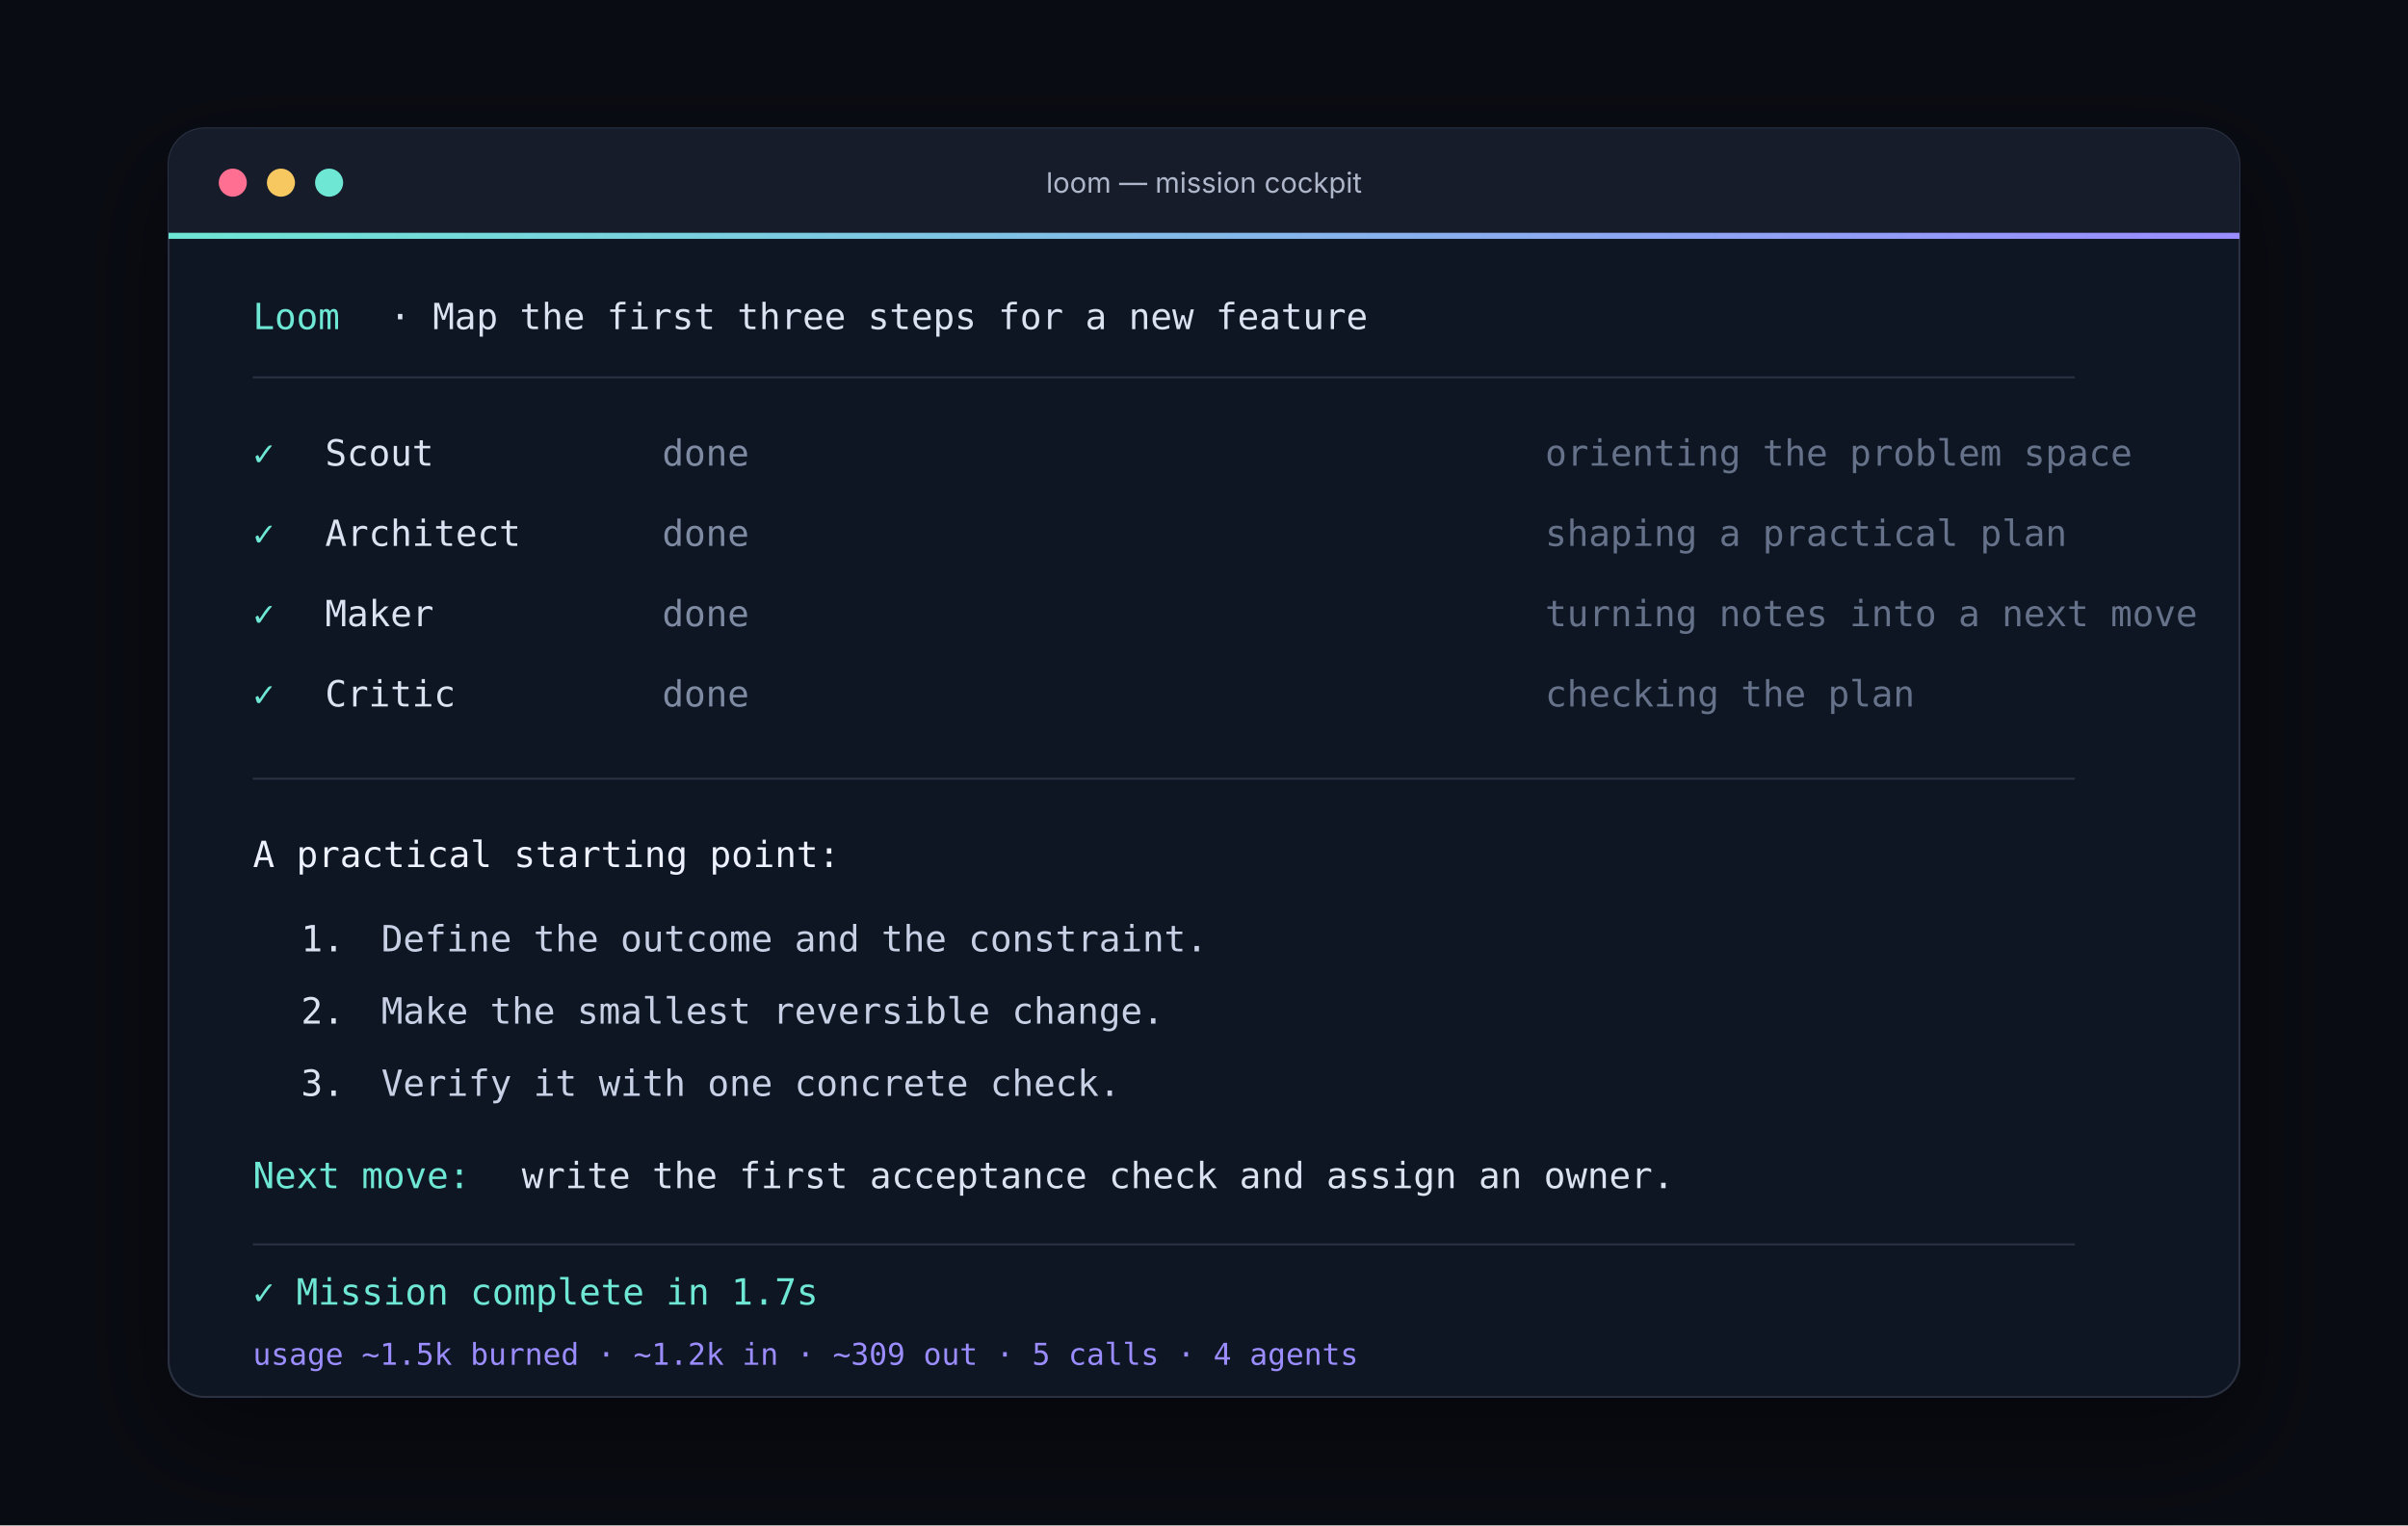
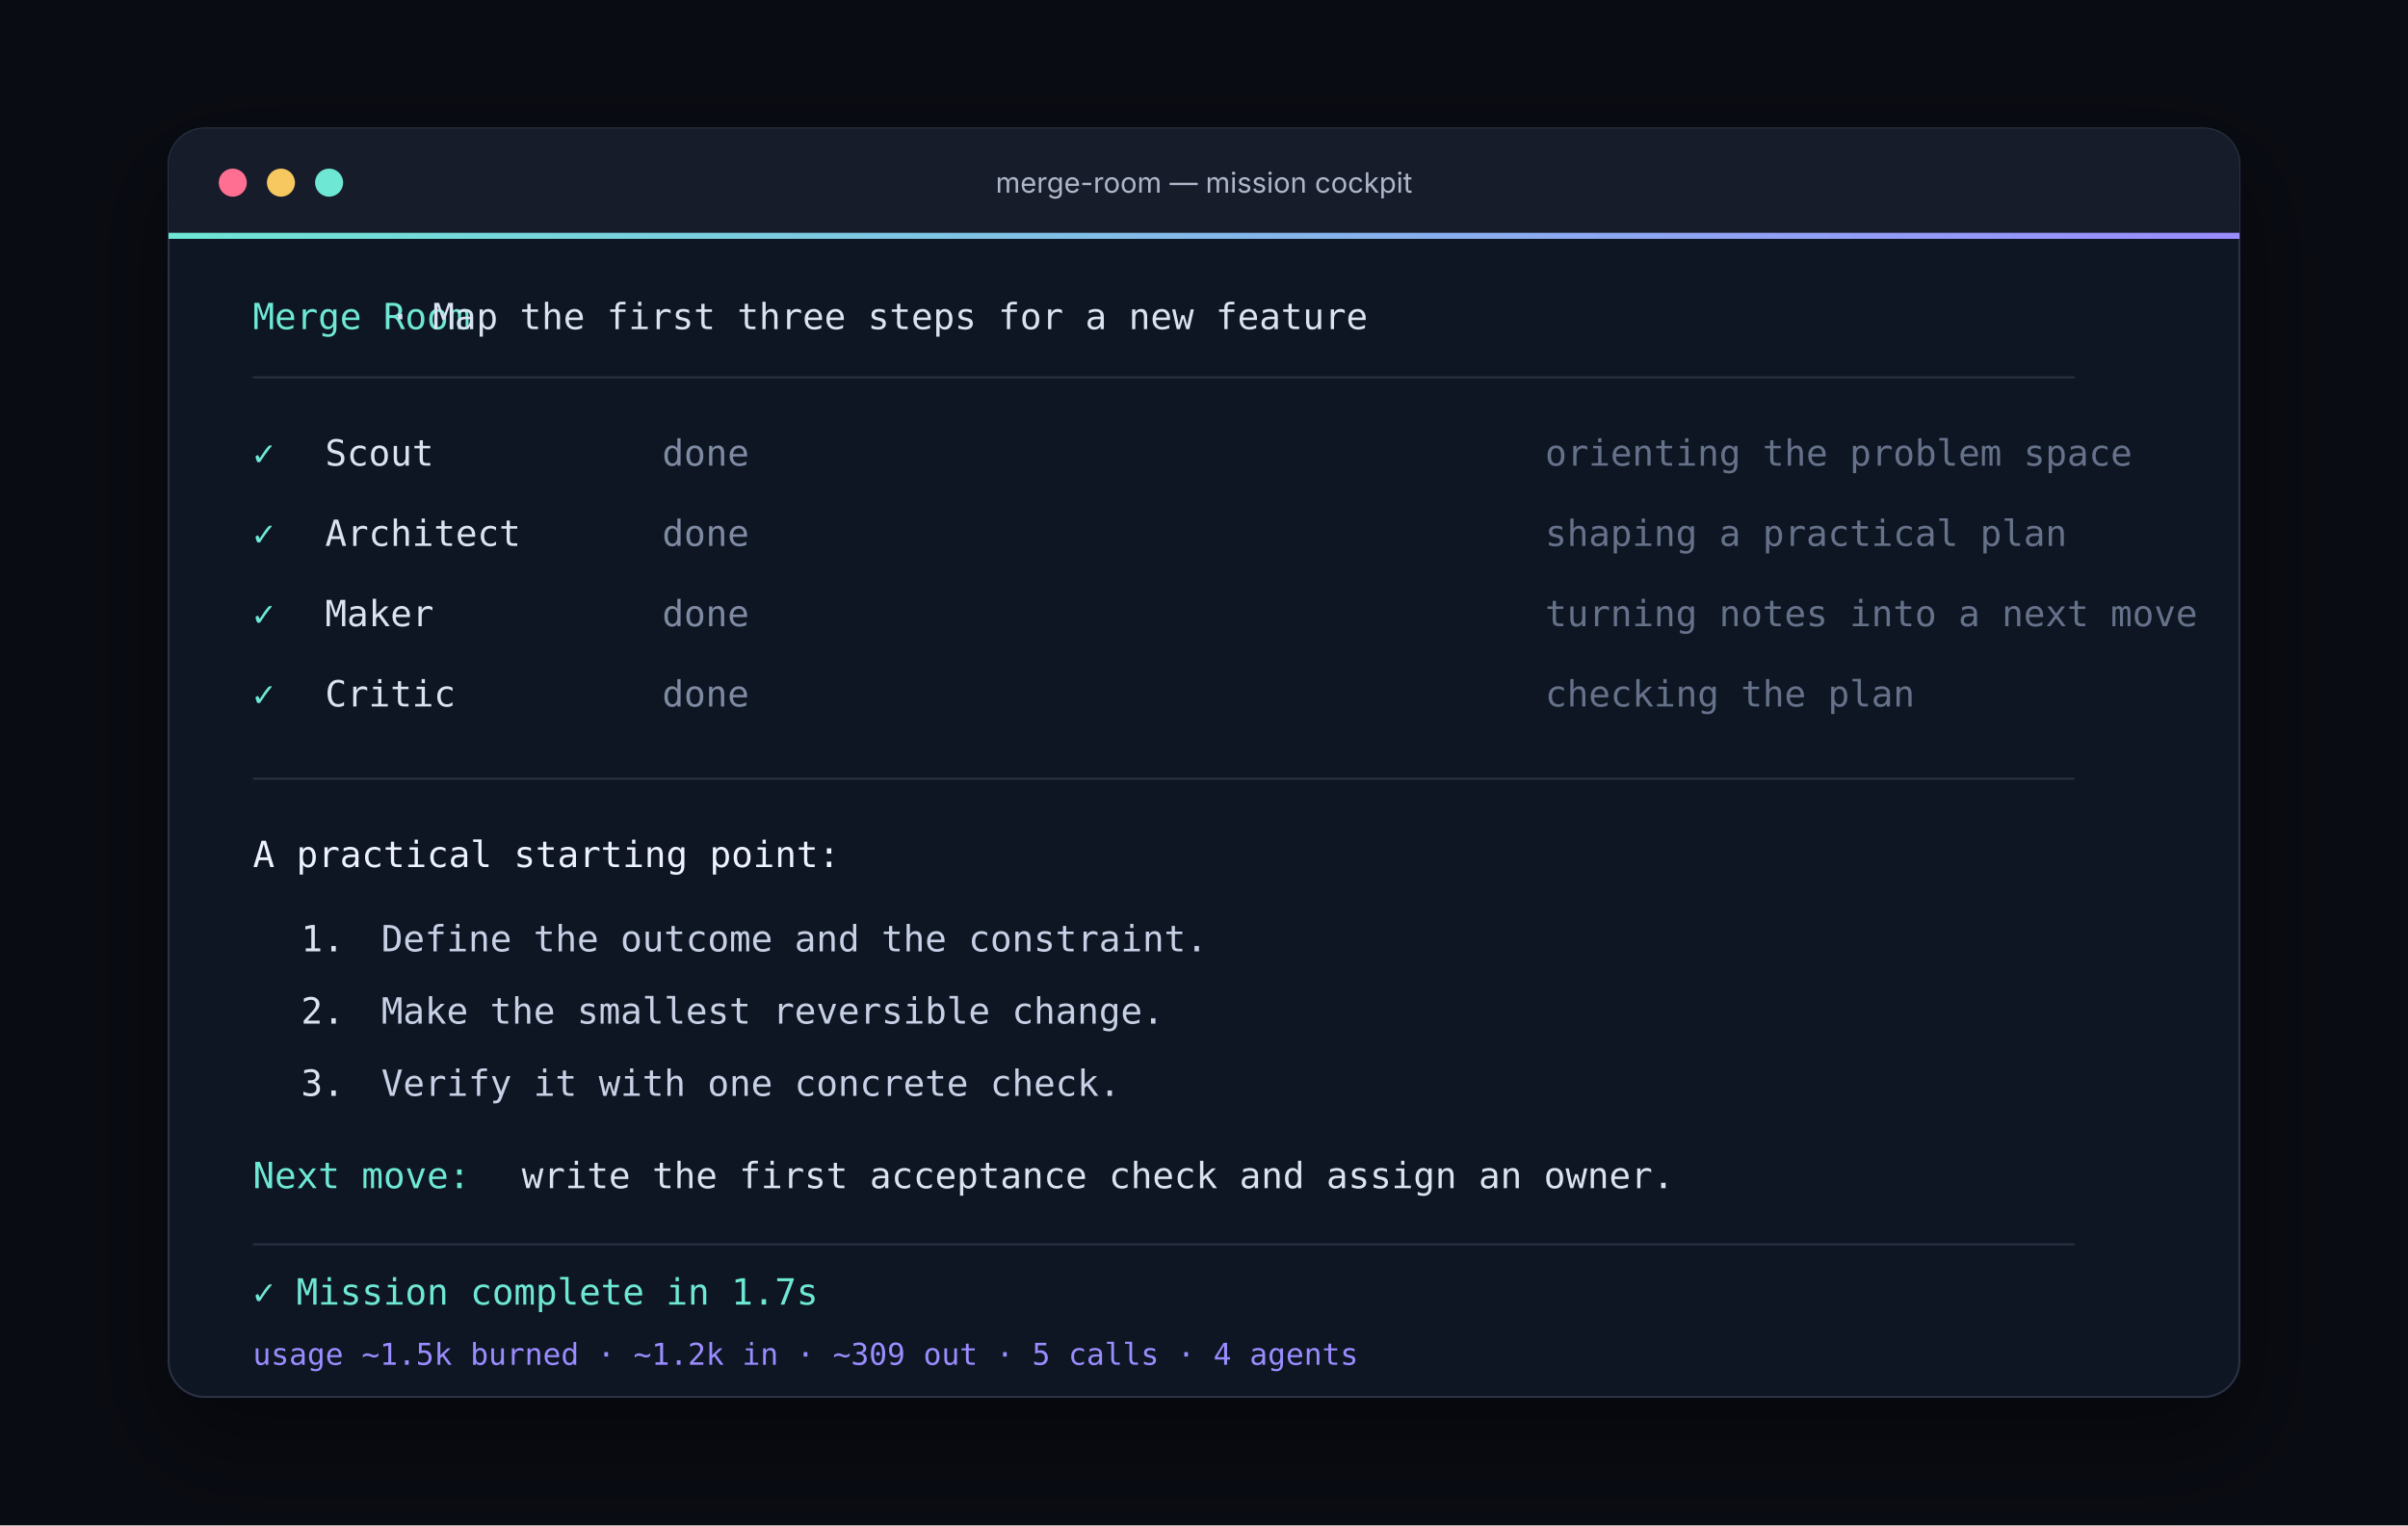
<svg xmlns="http://www.w3.org/2000/svg" width="1200" height="760" viewBox="0 0 1200 760" role="img" aria-labelledby="title desc">
  <defs>
    <linearGradient id="bar" x1="0" x2="1">
      <stop offset="0" stop-color="#6ee7d4" />
      <stop offset="1" stop-color="#9b8cff" />
    </linearGradient>
    <filter id="shadow" x="-20%" y="-20%" width="140%" height="140%">
      <feDropShadow dx="0" dy="20" stdDeviation="24" flood-color="#06070d" flood-opacity=".45" />
    </filter>
  </defs>
  <rect width="1200" height="760" fill="#0a0c13" />
  <rect x="84" y="64" width="1032" height="632" rx="18" fill="#111520" stroke="#2a3142" filter="url(#shadow)" />
  <rect x="84" y="64" width="1032" height="54" rx="18" fill="#171c2b" />
  <rect x="84" y="100" width="1032" height="18" fill="#171c2b" />
  <rect x="84" y="116" width="1032" height="3" fill="url(#bar)" />
  <circle cx="116" cy="91" r="7" fill="#ff6f91" />
  <circle cx="140" cy="91" r="7" fill="#f6c85f" />
  <circle cx="164" cy="91" r="7" fill="#6ee7d4" />
-   <text x="600" y="96" text-anchor="middle" fill="#aeb7c9" font-family="Inter,Segoe UI,sans-serif" font-size="14">loom — mission cockpit</text>
+   <text x="600" y="96" text-anchor="middle" fill="#aeb7c9" font-family="Inter,Segoe UI,sans-serif" font-size="14">merge-room — mission cockpit</text>
  <g font-family="Cascadia Mono,Consolas,monospace" font-size="18">
-     <text x="126" y="164" fill="#6ee7d4">Loom</text>
+     <text x="126" y="164" fill="#6ee7d4">Merge Room</text>
    <text x="194" y="164" fill="#dbe2f1">· Map the first three steps for a new feature</text>
    <line x1="126" y1="188" x2="1034" y2="188" stroke="#2a3142" />
    <text x="126" y="232" fill="#6ee7d4">✓</text>
    <text x="162" y="232" fill="#dbe2f1">Scout</text>
    <text x="330" y="232" fill="#7f8aa3">done</text>
    <text x="770" y="232" fill="#66718a">orienting the problem space</text>
    <text x="126" y="272" fill="#6ee7d4">✓</text>
    <text x="162" y="272" fill="#dbe2f1">Architect</text>
    <text x="330" y="272" fill="#7f8aa3">done</text>
    <text x="770" y="272" fill="#66718a">shaping a practical plan</text>
    <text x="126" y="312" fill="#6ee7d4">✓</text>
    <text x="162" y="312" fill="#dbe2f1">Maker</text>
    <text x="330" y="312" fill="#7f8aa3">done</text>
    <text x="770" y="312" fill="#66718a">turning notes into a next move</text>
    <text x="126" y="352" fill="#6ee7d4">✓</text>
    <text x="162" y="352" fill="#dbe2f1">Critic</text>
    <text x="330" y="352" fill="#7f8aa3">done</text>
    <text x="770" y="352" fill="#66718a">checking the plan</text>
    <line x1="126" y1="388" x2="1034" y2="388" stroke="#2a3142" />
    <text x="126" y="432" fill="#eef2ff">A practical starting point:</text>
    <text x="150" y="474" fill="#dbe2f1">1.</text>
    <text x="190" y="474" fill="#c7d0e5">Define the outcome and the constraint.</text>
    <text x="150" y="510" fill="#dbe2f1">2.</text>
    <text x="190" y="510" fill="#c7d0e5">Make the smallest reversible change.</text>
    <text x="150" y="546" fill="#dbe2f1">3.</text>
    <text x="190" y="546" fill="#c7d0e5">Verify it with one concrete check.</text>
    <text x="126" y="592" fill="#6ee7d4">Next move:</text>
    <text x="260" y="592" fill="#dbe2f1">write the first acceptance check and assign an owner.</text>
    <line x1="126" y1="620" x2="1034" y2="620" stroke="#2a3142" />
    <text x="126" y="650" fill="#6ee7d4">✓ Mission complete in 1.7s</text>
    <text x="126" y="680" fill="#9b8cff" font-size="15">usage ~1.5k burned · ~1.2k in · ~309 out · 5 calls · 4 agents</text>
  </g>
</svg>
